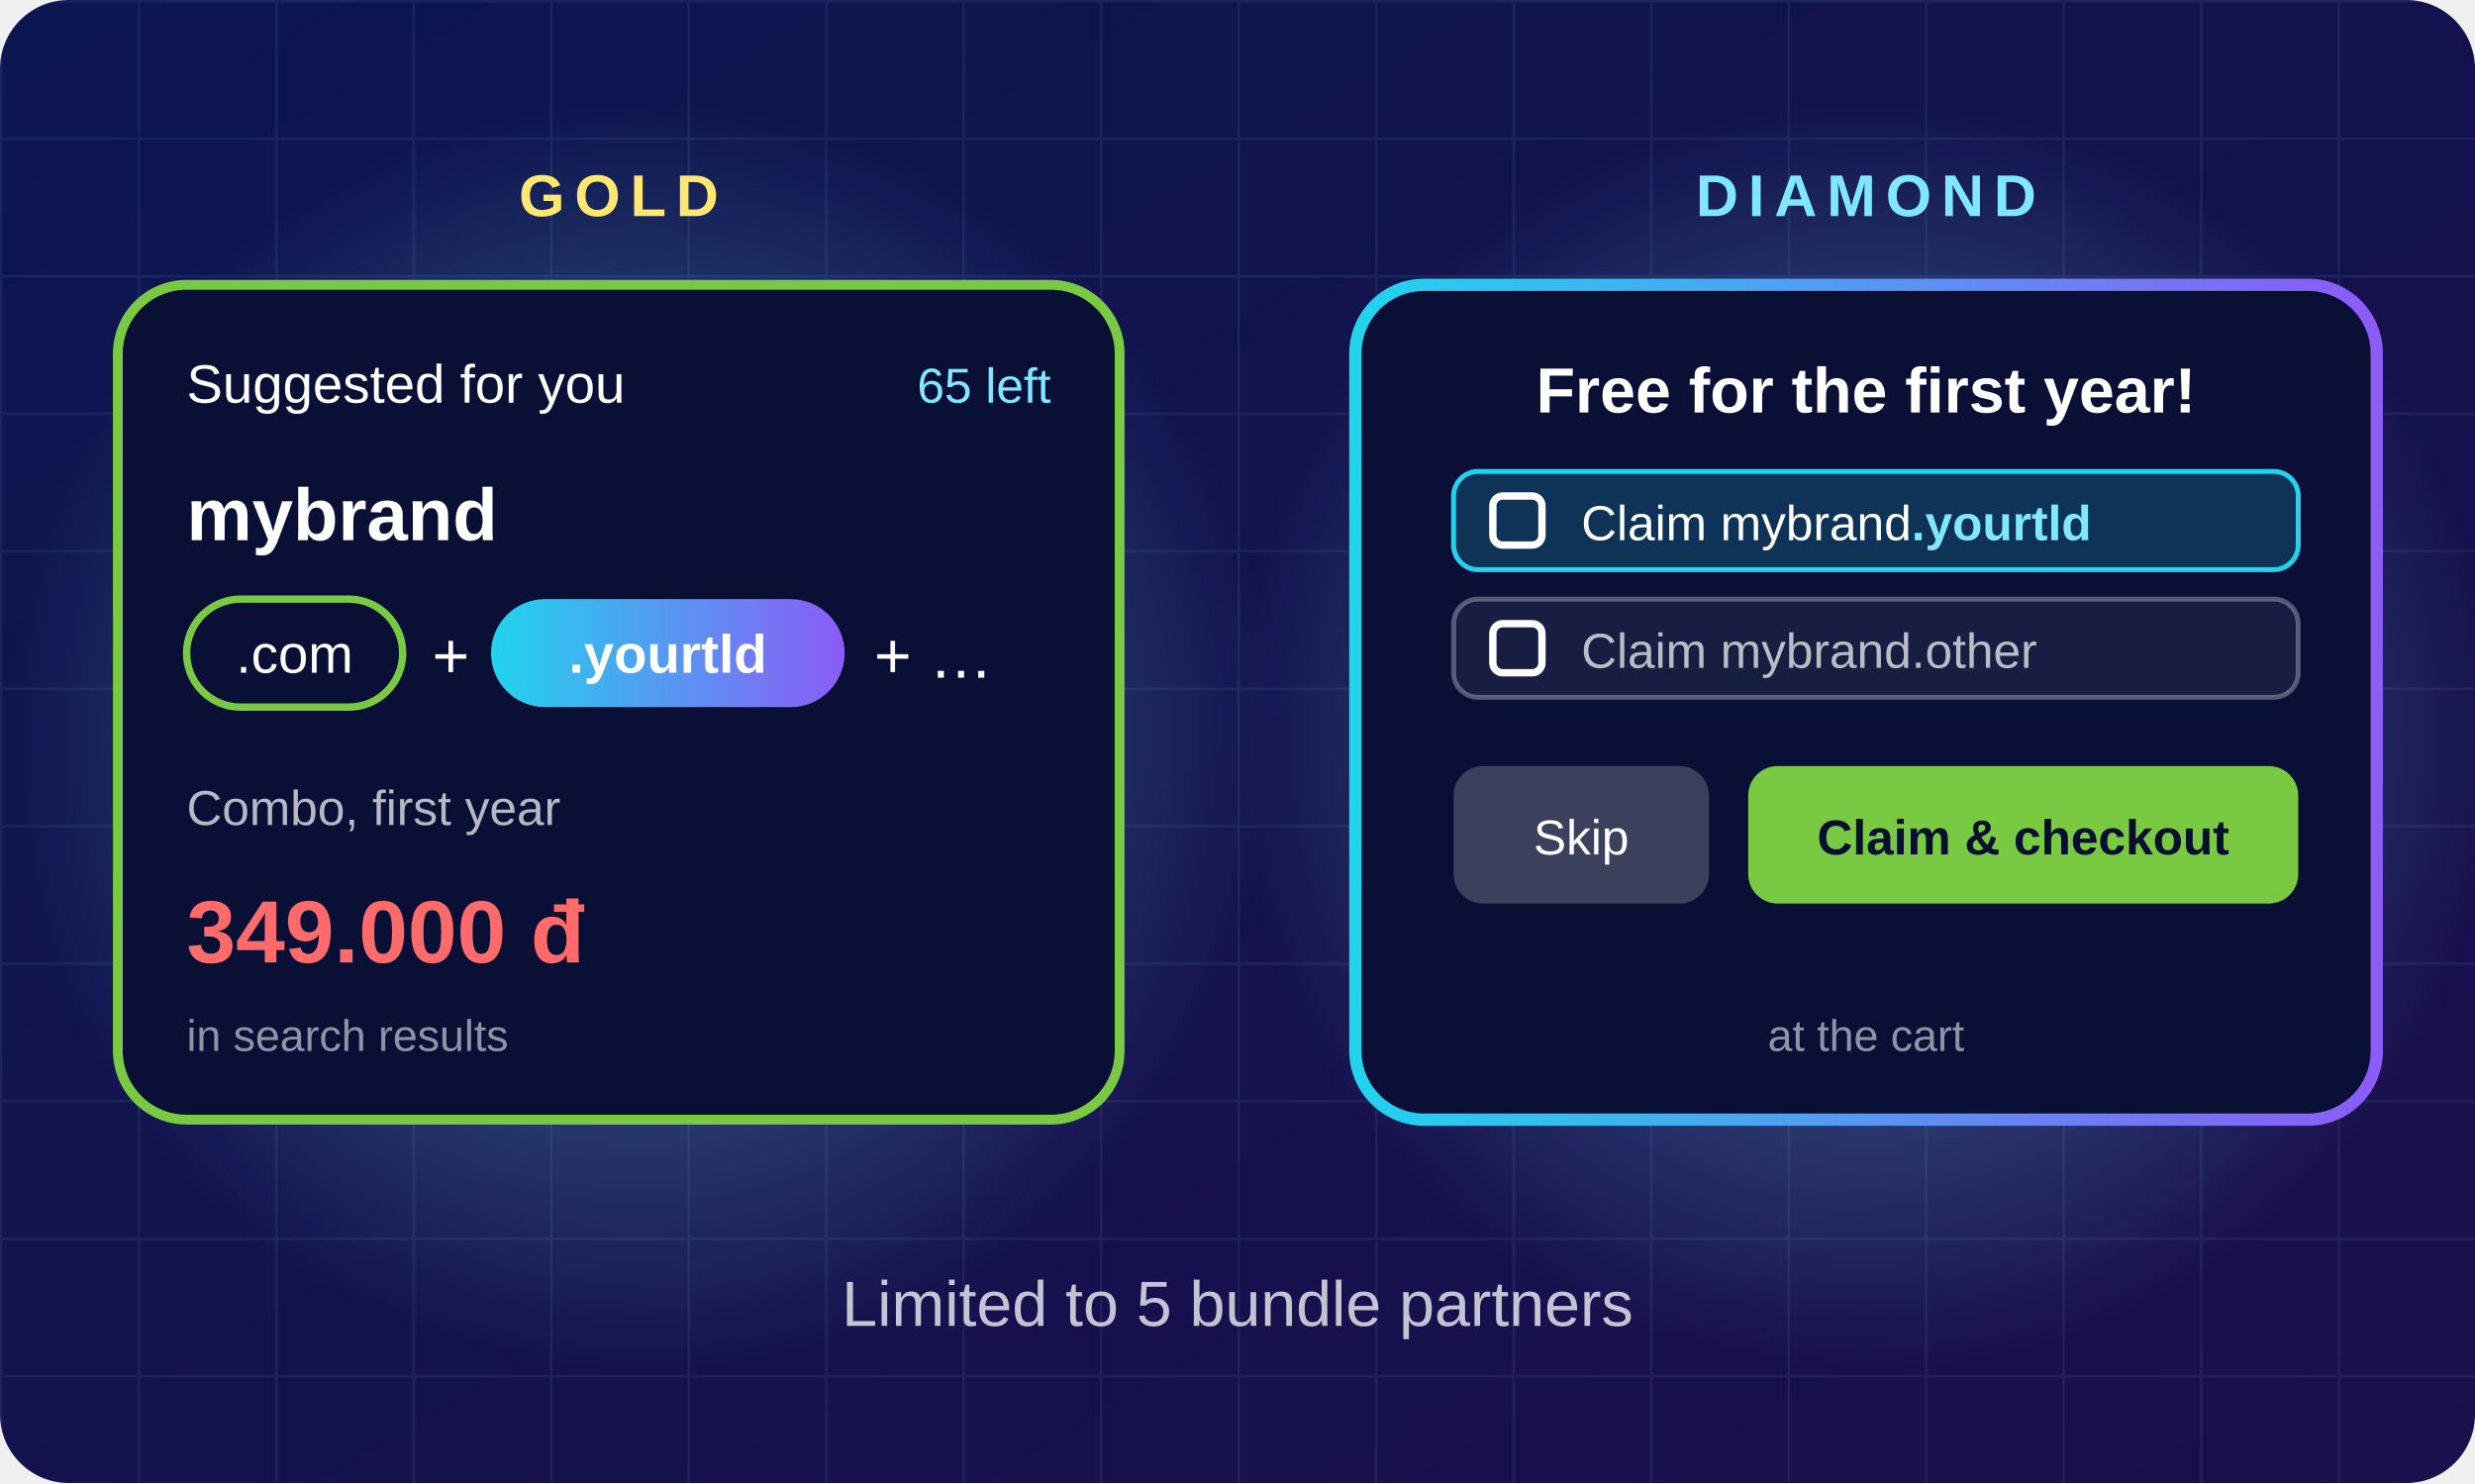
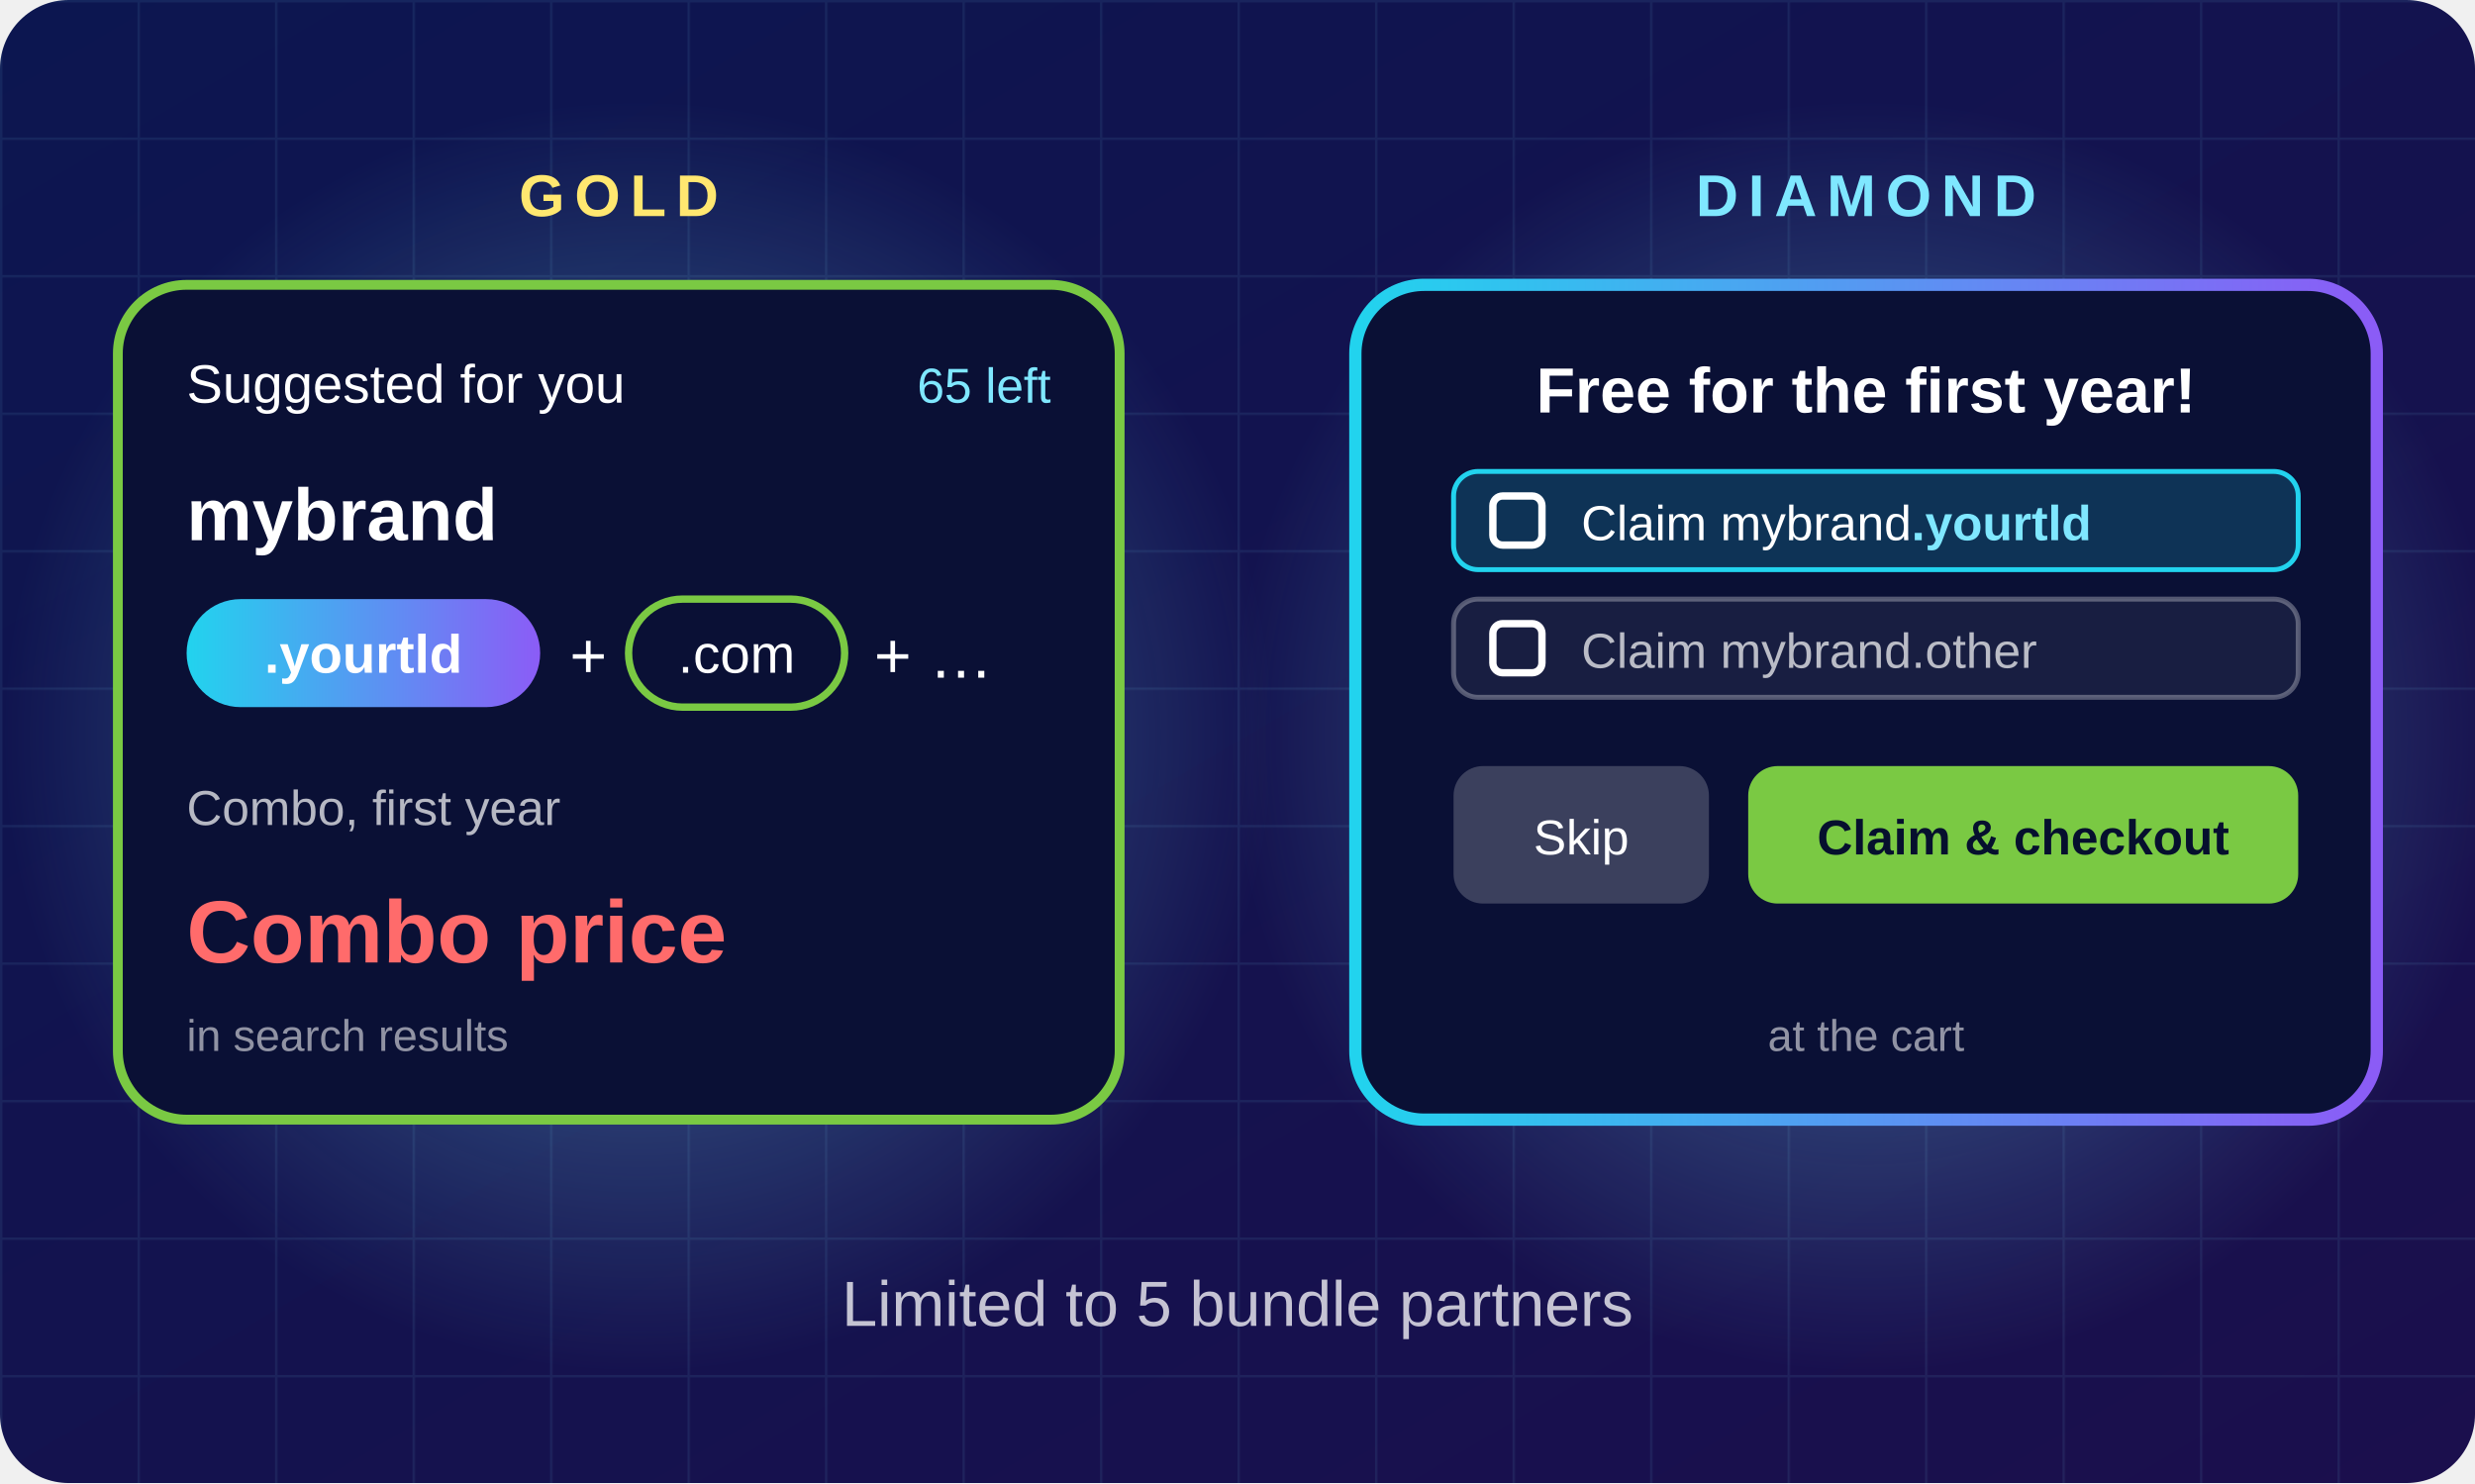
<svg xmlns="http://www.w3.org/2000/svg" viewBox="0 0 504 302" width="504" height="302">
  <defs>
    <linearGradient id="bg" x1="0" y1="0" x2="1" y2="1">
      <stop offset="0" stop-color="#0c1650" />
      <stop offset="1" stop-color="#1b0f4d" />
    </linearGradient>
    <linearGradient id="cy" x1="0" y1="0" x2="1" y2="0">
      <stop offset="0" stop-color="#22D3EE" />
      <stop offset="1" stop-color="#8B5CF6" />
    </linearGradient>
    <radialGradient id="gl" cx=".5" cy=".5" r=".5">
      <stop offset="0" stop-color="#7FE7FF" stop-opacity=".45" />
      <stop offset="1" stop-color="#7FE7FF" stop-opacity="0" />
    </radialGradient>
    <pattern id="grid" width="28" height="28" patternUnits="userSpaceOnUse">
      <path d="M28 0H0V28" fill="none" stroke="#7FE7FF" stroke-opacity=".08" />
    </pattern>
  </defs>
  <rect width="504" height="302" rx="14" fill="url(#bg)" />
  <rect width="504" height="302" rx="14" fill="url(#grid)" />
  <circle cx="130" cy="150" r="130" fill="url(#gl)" />
  <circle cx="380" cy="150" r="130" fill="url(#gl)" />
  <text x="126" y="44" text-anchor="middle" font-family="Poppins,Arial,sans-serif" font-size="12" fill="#FFE770" letter-spacing="2" font-weight="700">GOLD</text>
  <rect x="24" y="58" width="204" height="170" rx="14" fill="#0a1035" stroke="#7ac943" stroke-width="2" />
  <text x="38" y="82" font-family="Poppins,Arial,sans-serif" font-size="11" fill="#fff">Suggested for you</text>
  <text x="214" y="82" text-anchor="end" font-family="Poppins,Arial,sans-serif" font-size="10" fill="#7FE7FF">65 left</text>
  <text x="38" y="110" font-family="Poppins,Arial,sans-serif" font-size="15" font-weight="700" fill="#fff">mybrand</text>
-   <rect x="38" y="122" width="44" height="22" rx="11" fill="none" stroke="#7ac943" stroke-width="1.5" />
-   <text x="60" y="137" text-anchor="middle" font-family="Poppins,Arial,sans-serif" font-size="11" fill="#fff">.com</text>
-   <text x="88" y="138" font-family="Poppins,Arial,sans-serif" font-size="13" fill="#fff">+</text>
-   <rect x="100" y="122" width="72" height="22" rx="11" fill="url(#cy)" />
-   <text x="136" y="137" text-anchor="middle" font-family="Poppins,Arial,sans-serif" font-size="11" font-weight="700" fill="#fff">.yourtld</text>
+   <rect x="38" y="122" width="72" height="22" rx="11" fill="url(#cy)" />
+   <text x="74" y="137" text-anchor="middle" font-family="Poppins,Arial,sans-serif" font-size="11" font-weight="700" fill="#fff">.yourtld</text>
+   <text x="116" y="138" font-family="Poppins,Arial,sans-serif" font-size="13" fill="#fff">+</text>
+   <rect x="128" y="122" width="44" height="22" rx="11" fill="none" stroke="#7ac943" stroke-width="1.5" />
+   <text x="150" y="137" text-anchor="middle" font-family="Poppins,Arial,sans-serif" font-size="11" fill="#fff">.com</text>
  <text x="178" y="138" font-family="Poppins,Arial,sans-serif" font-size="13" fill="#fff">+ …</text>
  <text x="38" y="168" font-family="Poppins,Arial,sans-serif" font-size="10" fill="#fff" fill-opacity=".7">Combo, first year</text>
-   <text x="38" y="196" font-family="Poppins,Arial,sans-serif" font-size="18" font-weight="700" fill="#ff6b6b">349.000 đ</text>
+   <text x="38" y="196" font-family="Poppins,Arial,sans-serif" font-size="18" font-weight="700" fill="#ff6b6b">Combo price</text>
  <text x="38" y="214" font-family="Poppins,Arial,sans-serif" font-size="9" fill="#fff" fill-opacity=".55">in search results</text>
  <text x="380" y="44" text-anchor="middle" font-family="Poppins,Arial,sans-serif" font-size="12" fill="#7FE7FF" letter-spacing="2" font-weight="700">DIAMOND</text>
  <rect x="276" y="58" width="208" height="170" rx="14" fill="#0a1035" stroke="url(#cy)" stroke-width="2.5" />
  <text x="380" y="84" text-anchor="middle" font-family="Poppins,Arial,sans-serif" font-size="13" font-weight="700" fill="#fff">Free for the first year!</text>
  <rect x="296" y="96" width="172" height="20" rx="5" fill="#22D3EE" fill-opacity=".18" stroke="#22D3EE" />
  <rect x="304" y="101" width="10" height="10" rx="2" fill="none" stroke="#fff" stroke-width="1.5" />
  <text x="322" y="110" font-family="Poppins,Arial,sans-serif" font-size="10" fill="#fff">Claim mybrand<tspan fill="#7FE7FF" font-weight="700">.yourtld</tspan>
  </text>
  <rect x="296" y="122" width="172" height="20" rx="5" fill="#fff" fill-opacity=".06" stroke="#fff" stroke-opacity=".3" />
  <rect x="304" y="127" width="10" height="10" rx="2" fill="none" stroke="#fff" stroke-width="1.5" />
  <text x="322" y="136" font-family="Poppins,Arial,sans-serif" font-size="10" fill="#fff" fill-opacity=".7">Claim mybrand.other</text>
  <rect x="296" y="156" width="52" height="28" rx="6" fill="#fff" fill-opacity=".2" />
  <text x="322" y="174" text-anchor="middle" font-family="Poppins,Arial,sans-serif" font-size="10" fill="#fff">Skip</text>
  <rect x="356" y="156" width="112" height="28" rx="6" fill="#7ac943" />
  <text x="412" y="174" text-anchor="middle" font-family="Poppins,Arial,sans-serif" font-size="10" font-weight="700" fill="#06102e">Claim &amp; checkout</text>
  <text x="380" y="214" text-anchor="middle" font-family="Poppins,Arial,sans-serif" font-size="9" fill="#fff" fill-opacity=".55">at the cart</text>
  <text x="252" y="270" text-anchor="middle" font-family="Poppins,Arial,sans-serif" font-size="13" fill="#fff" fill-opacity=".75">Limited to 5 bundle partners</text>
</svg>
